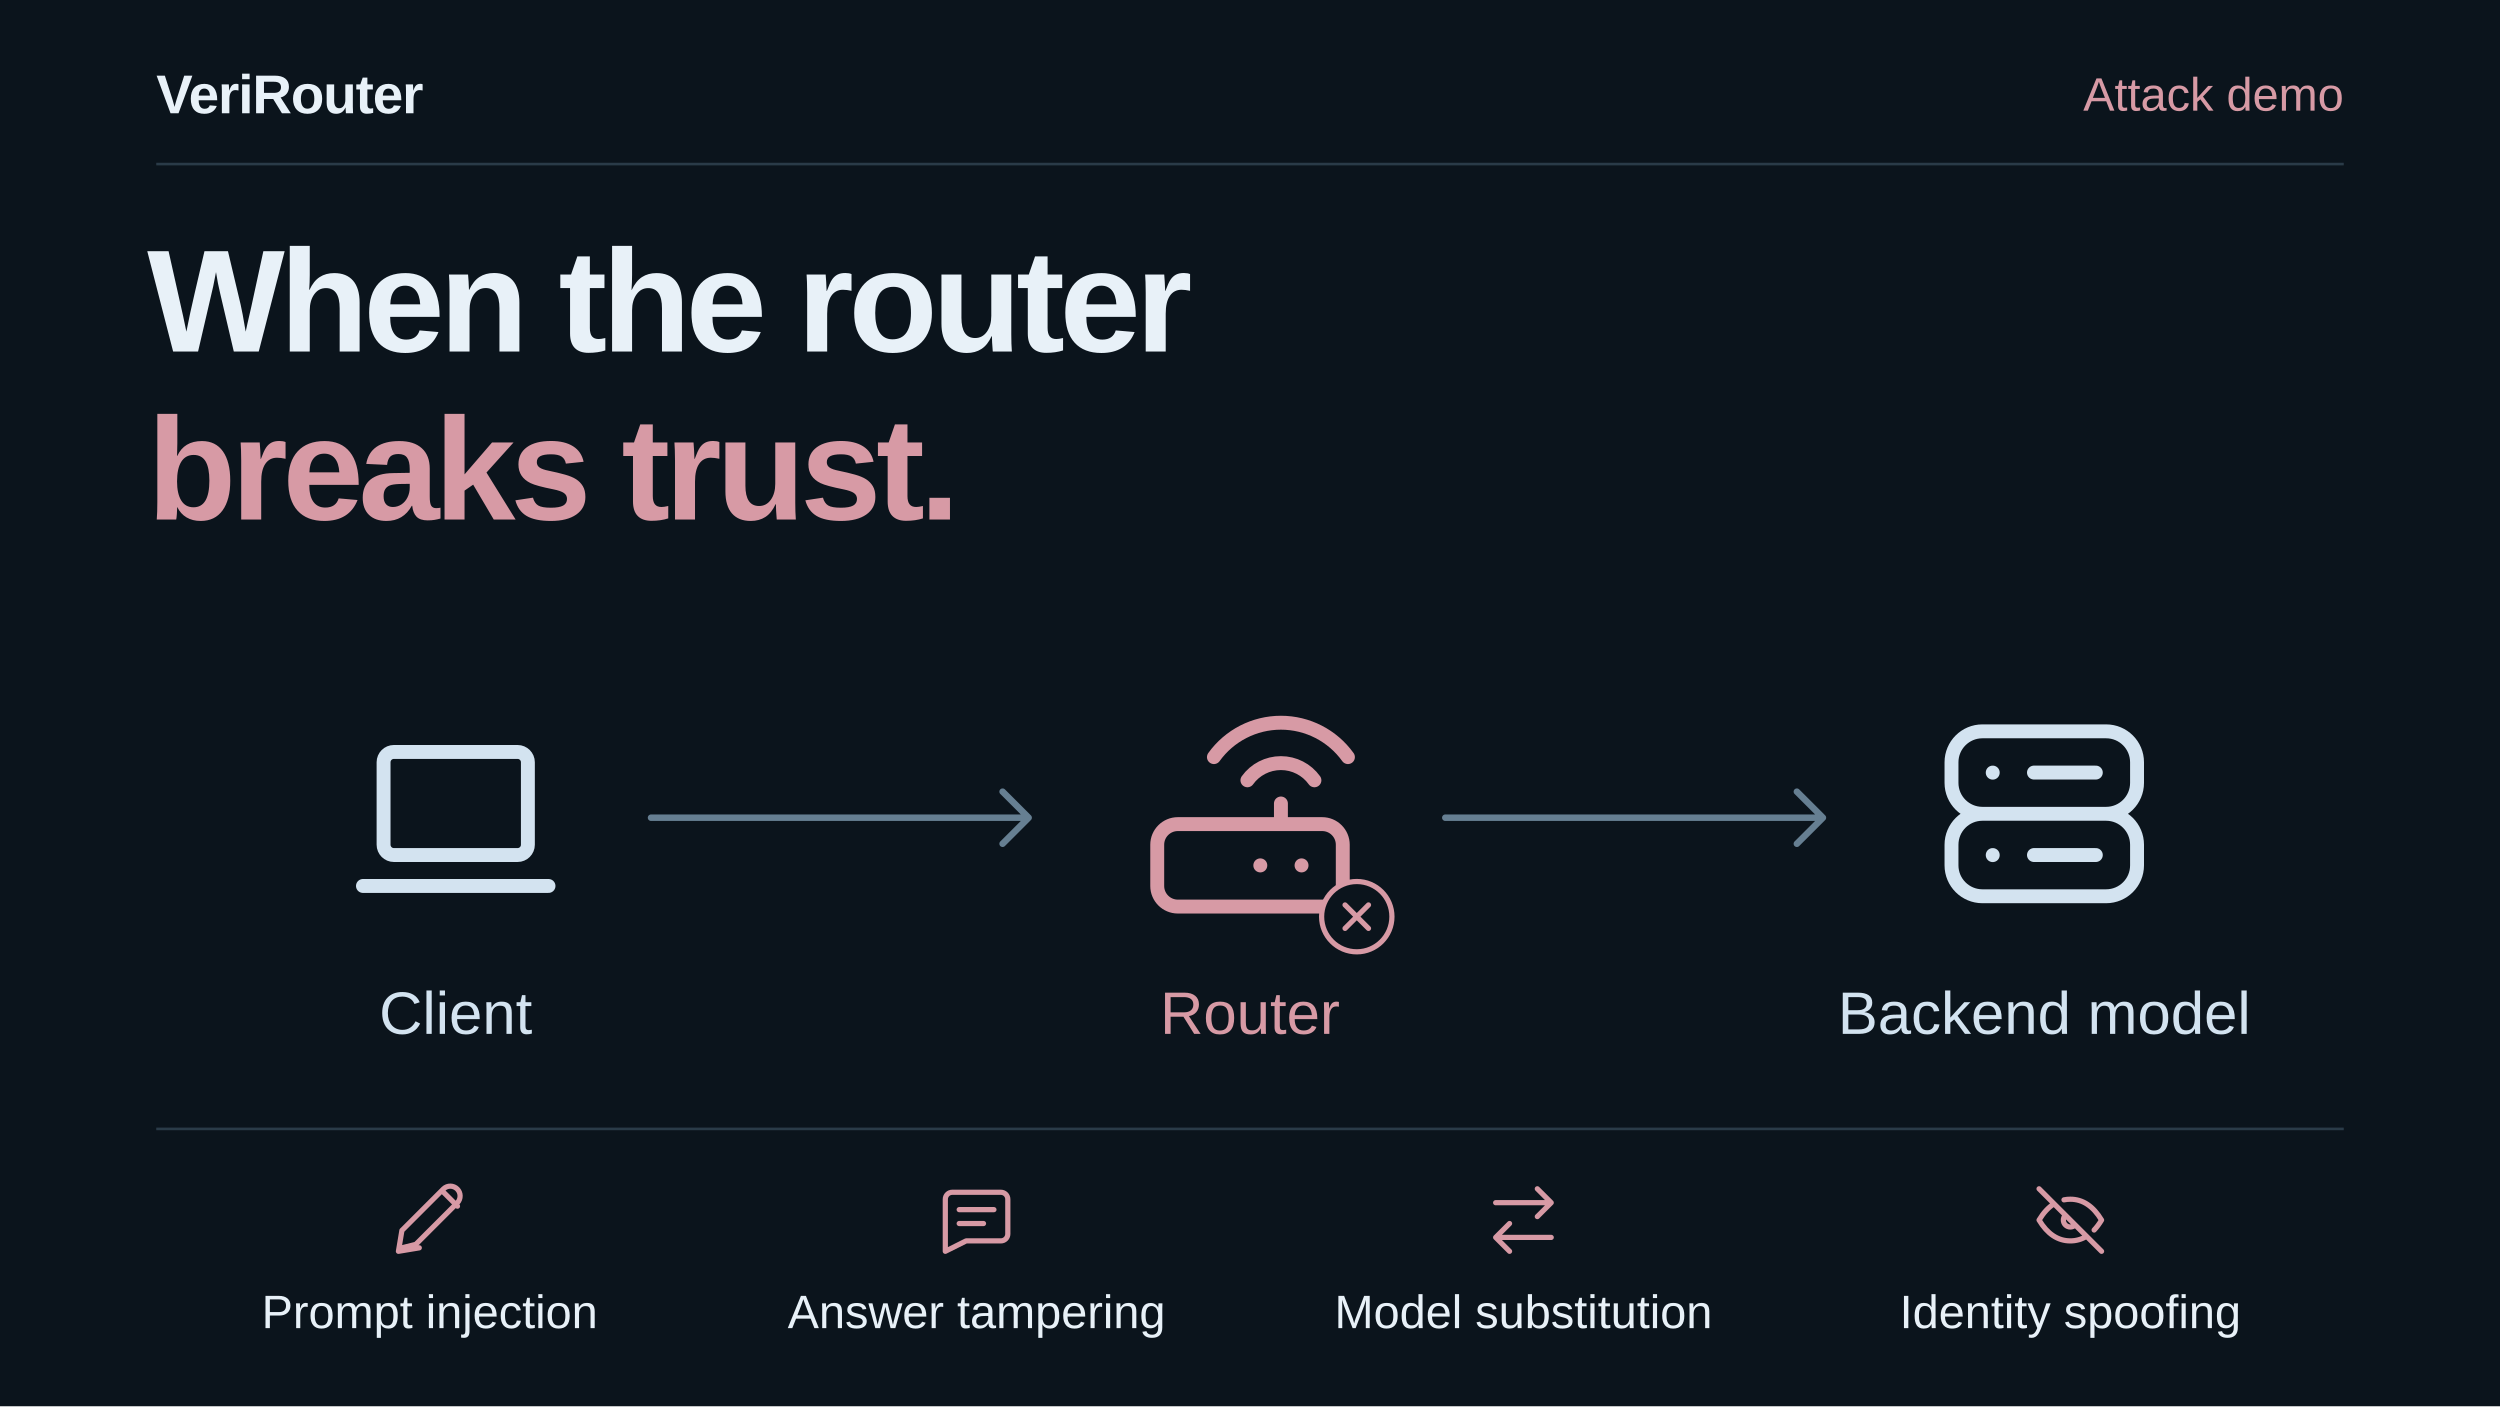
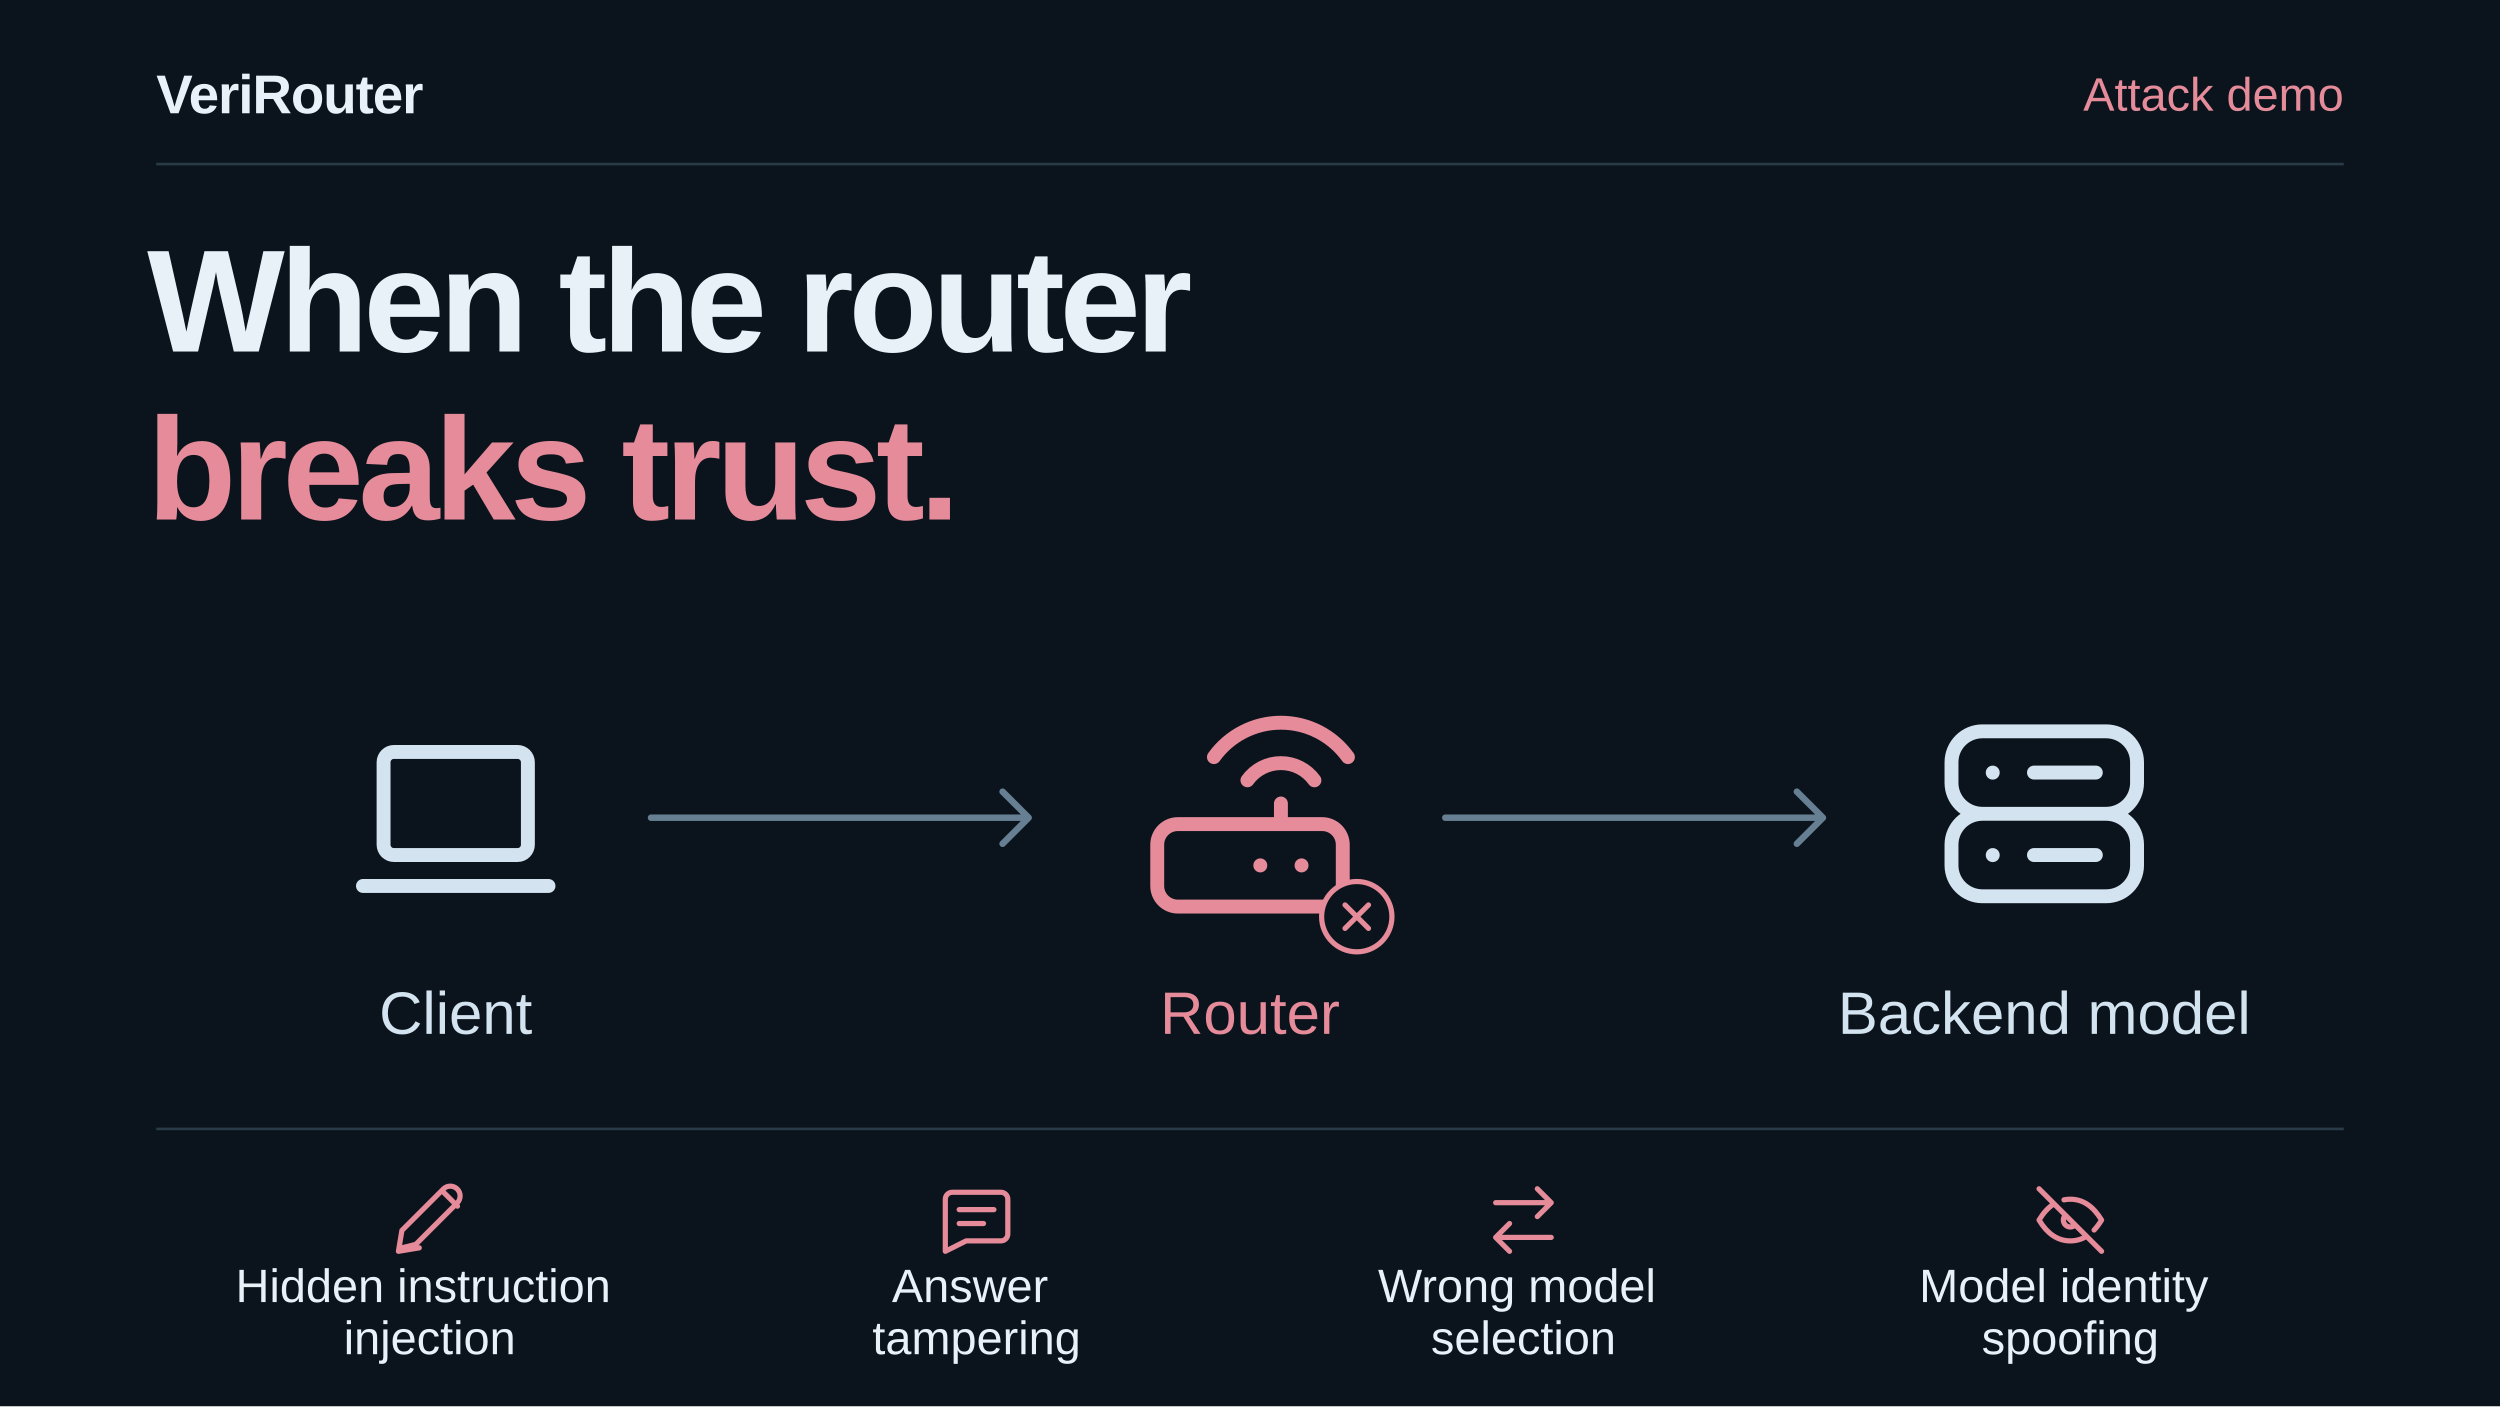
<svg xmlns="http://www.w3.org/2000/svg" width="1920" height="1080" viewBox="0 0 1920 1080" role="img" aria-labelledby="title desc">
  <defs>
    <symbol id="laptop" viewBox="0 0 24 24">
      <path d="M3 19h18M5 7a1 1 0 0 1 1-1h12a1 1 0 0 1 1 1v8a1 1 0 0 1-1 1H6a1 1 0 0 1-1-1V7" />
    </symbol>
    <symbol id="router" viewBox="0 0 24 24">
      <path d="M3 15a2 2 0 0 1 2-2h14a2 2 0 0 1 2 2v4a2 2 0 0 1-2 2H5a2 2 0 0 1-2-2v-4M17 17v.01M13 17v.01M15 13v-2M11.75 8.75a4 4 0 0 1 6.5 0M8.5 6.5a8 8 0 0 1 13 0" />
    </symbol>
    <symbol id="provider" viewBox="0 0 24 24">
      <path d="M3 7a3 3 0 0 1 3-3h12a3 3 0 0 1 3 3v2a3 3 0 0 1-3 3H6a3 3 0 0 1-3-3V7M3 15a3 3 0 0 1 3-3h12a3 3 0 0 1 3 3v2a3 3 0 0 1-3 3H6a3 3 0 0 1-3-3v-2M7 8v.01M7 16v.01M11 8h6M11 16h6" />
    </symbol>
    <symbol id="edit" viewBox="0 0 24 24">
      <path d="m16 4 4 4M4 20l4-1 12-12a2.83 2.83 0 0 0-4-4L4 15l-1 6 6-1" />
    </symbol>
    <symbol id="swap" viewBox="0 0 24 24">
      <path d="M4 7h16m-4-4 4 4-4 4M20 17H4m4 4-4-4 4-4" />
    </symbol>
    <symbol id="message" viewBox="0 0 24 24">
      <path d="M5 4h14a2 2 0 0 1 2 2v10a2 2 0 0 1-2 2H9l-6 3V6a2 2 0 0 1 2-2M7 9h10M7 13h7" />
    </symbol>
    <symbol id="eye-off" viewBox="0 0 24 24">
      <path d="M10.585 10.587a2 2 0 0 0 2.829 2.828M16.681 16.673a8.717 8.717 0 0 1-4.681 1.327c-3.6 0-6.6-2-9-6 1.272-2.12 2.712-3.678 4.32-4.674m2.86-1.146a9.055 9.055 0 0 1 1.82-.18c3.6 0 6.6 2 9 6-.666 1.11-1.379 2.067-2.138 2.87M3 3l18 18" />
    </symbol>
  </defs>
  <rect width="1920" height="1080" fill="#0b141c" />
  <g font-family="Arial, Helvetica, sans-serif">
    <text x="120" y="87" fill="#e8f1f8" font-size="42" font-weight="700" letter-spacing="-.8">VeriRouter</text>
-     <text x="1800" y="85" text-anchor="end" fill="#d79aa5" font-size="36">Attack demo</text>
+     <text x="1800" y="85" text-anchor="end" fill="#e58b9a" font-size="36">Attack demo</text>
    <path d="M120 126h1680" stroke="#2a3b48" stroke-width="2" />
    <text x="113" y="270" fill="#e8f1f8" font-size="112" font-weight="700" letter-spacing="-4">When the router</text>
-     <text x="113" y="399" fill="#d79aa5" font-size="112" font-weight="700" letter-spacing="-4">breaks trust.</text>
+     <text x="113" y="399" fill="#e58b9a" font-size="112" font-weight="700" letter-spacing="-4">breaks trust.</text>
  </g>
  <g fill="none" stroke-width="1.35" stroke-linecap="round" stroke-linejoin="round">
    <use href="#laptop" x="255" y="530" width="190" height="190" stroke="#d3e3f0" />
-     <use href="#router" x="865" y="530" width="190" height="190" stroke="#d79aa5" />
+     <use href="#router" x="865" y="530" width="190" height="190" stroke="#e58b9a" />
    <use href="#provider" x="1475" y="530" width="190" height="190" stroke="#d3e3f0" />
  </g>
  <g fill="none" stroke="#667f92" stroke-width="5" stroke-linecap="round" stroke-linejoin="round">
    <path d="M500 628h290m-20-20 20 20-20 20M1110 628h290m-20-20 20 20-20 20" />
  </g>
-   <circle cx="1042" cy="704" r="27" fill="#0b141c" stroke="#d79aa5" stroke-width="4" />
-   <path d="m1033 695 18 18m0-18-18 18" fill="none" stroke="#d79aa5" stroke-width="4" stroke-linecap="round" />
+   <circle cx="1042" cy="704" r="27" fill="#0b141c" stroke="#e58b9a" stroke-width="4" />
+   <path d="m1033 695 18 18m0-18-18 18" fill="none" stroke="#e58b9a" stroke-width="4" stroke-linecap="round" />
  <g font-family="Arial, Helvetica, sans-serif" font-size="46" text-anchor="middle">
    <text x="350" y="794" fill="#d3e3f0">Client</text>
-     <text x="960" y="794" fill="#d79aa5">Router</text>
+     <text x="960" y="794" fill="#e58b9a">Router</text>
    <text x="1570" y="794" fill="#d3e3f0">Backend model</text>
  </g>
  <path d="M120 867h1680" fill="none" stroke="#2a3b48" stroke-width="2" />
-   <g fill="none" stroke="#d79aa5" stroke-width="1.5" stroke-linecap="round" stroke-linejoin="round">
+   <g fill="none" stroke="#e58b9a" stroke-width="1.5" stroke-linecap="round" stroke-linejoin="round">
    <use href="#edit" x="298" y="905" width="64" height="64" />
    <use href="#message" x="718" y="905" width="64" height="64" />
    <use href="#swap" x="1138" y="905" width="64" height="64" />
    <use href="#eye-off" x="1558" y="905" width="64" height="64" />
  </g>
  <g font-family="Arial, Helvetica, sans-serif" fill="#e8f1f8" font-size="36" text-anchor="middle">
-     <text x="330" y="1020">Prompt injection</text>
-     <text x="750" y="1020">Answer tampering</text>
-     <text x="1170" y="1020">Model substitution</text>
-     <text x="1590" y="1020">Identity spoofing</text>
+     <text x="330" y="1000">
+       <tspan x="330">Hidden instruction</tspan>
+       <tspan x="330" y="1040">injection</tspan>
+     </text>
+     <text x="750" y="1000">
+       <tspan x="750">Answer</tspan>
+       <tspan x="750" y="1040">tampering</tspan>
+     </text>
+     <text x="1170" y="1000">
+       <tspan x="1170">Wrong model</tspan>
+       <tspan x="1170" y="1040">selection</tspan>
+     </text>
+     <text x="1590" y="1000">
+       <tspan x="1590">Model identity</tspan>
+       <tspan x="1590" y="1040">spoofing</tspan>
+     </text>
  </g>
</svg>
